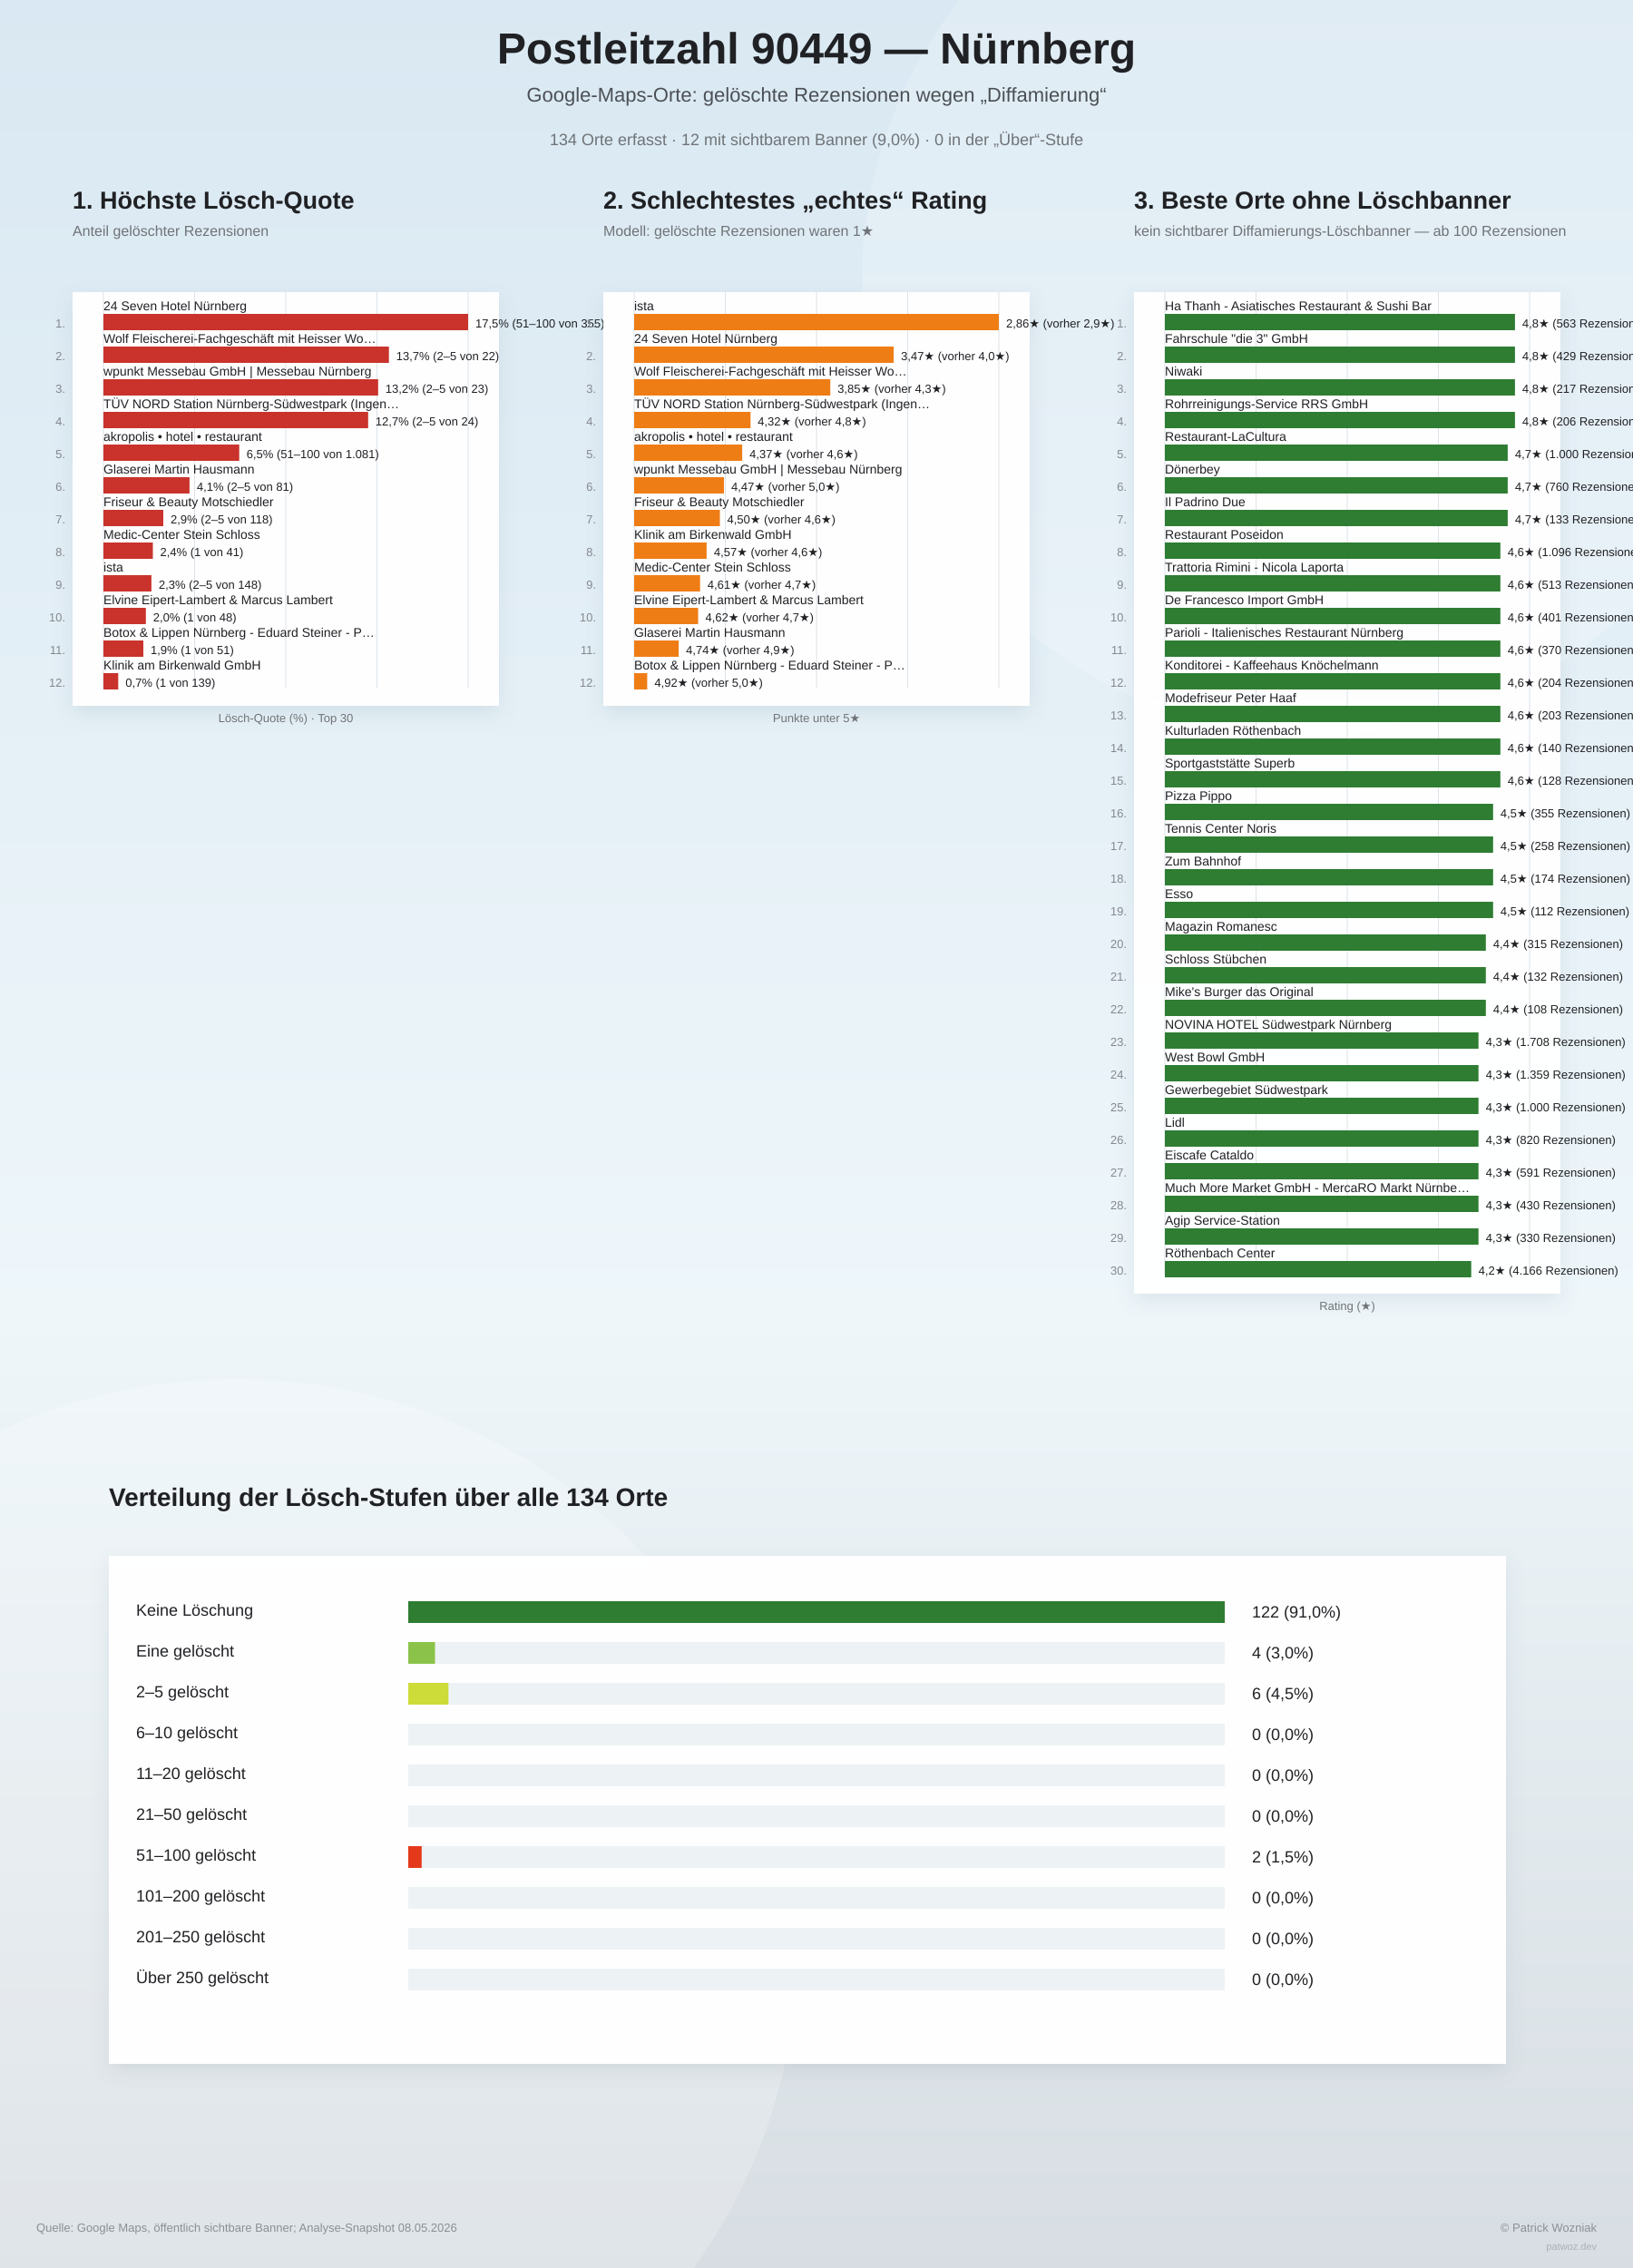
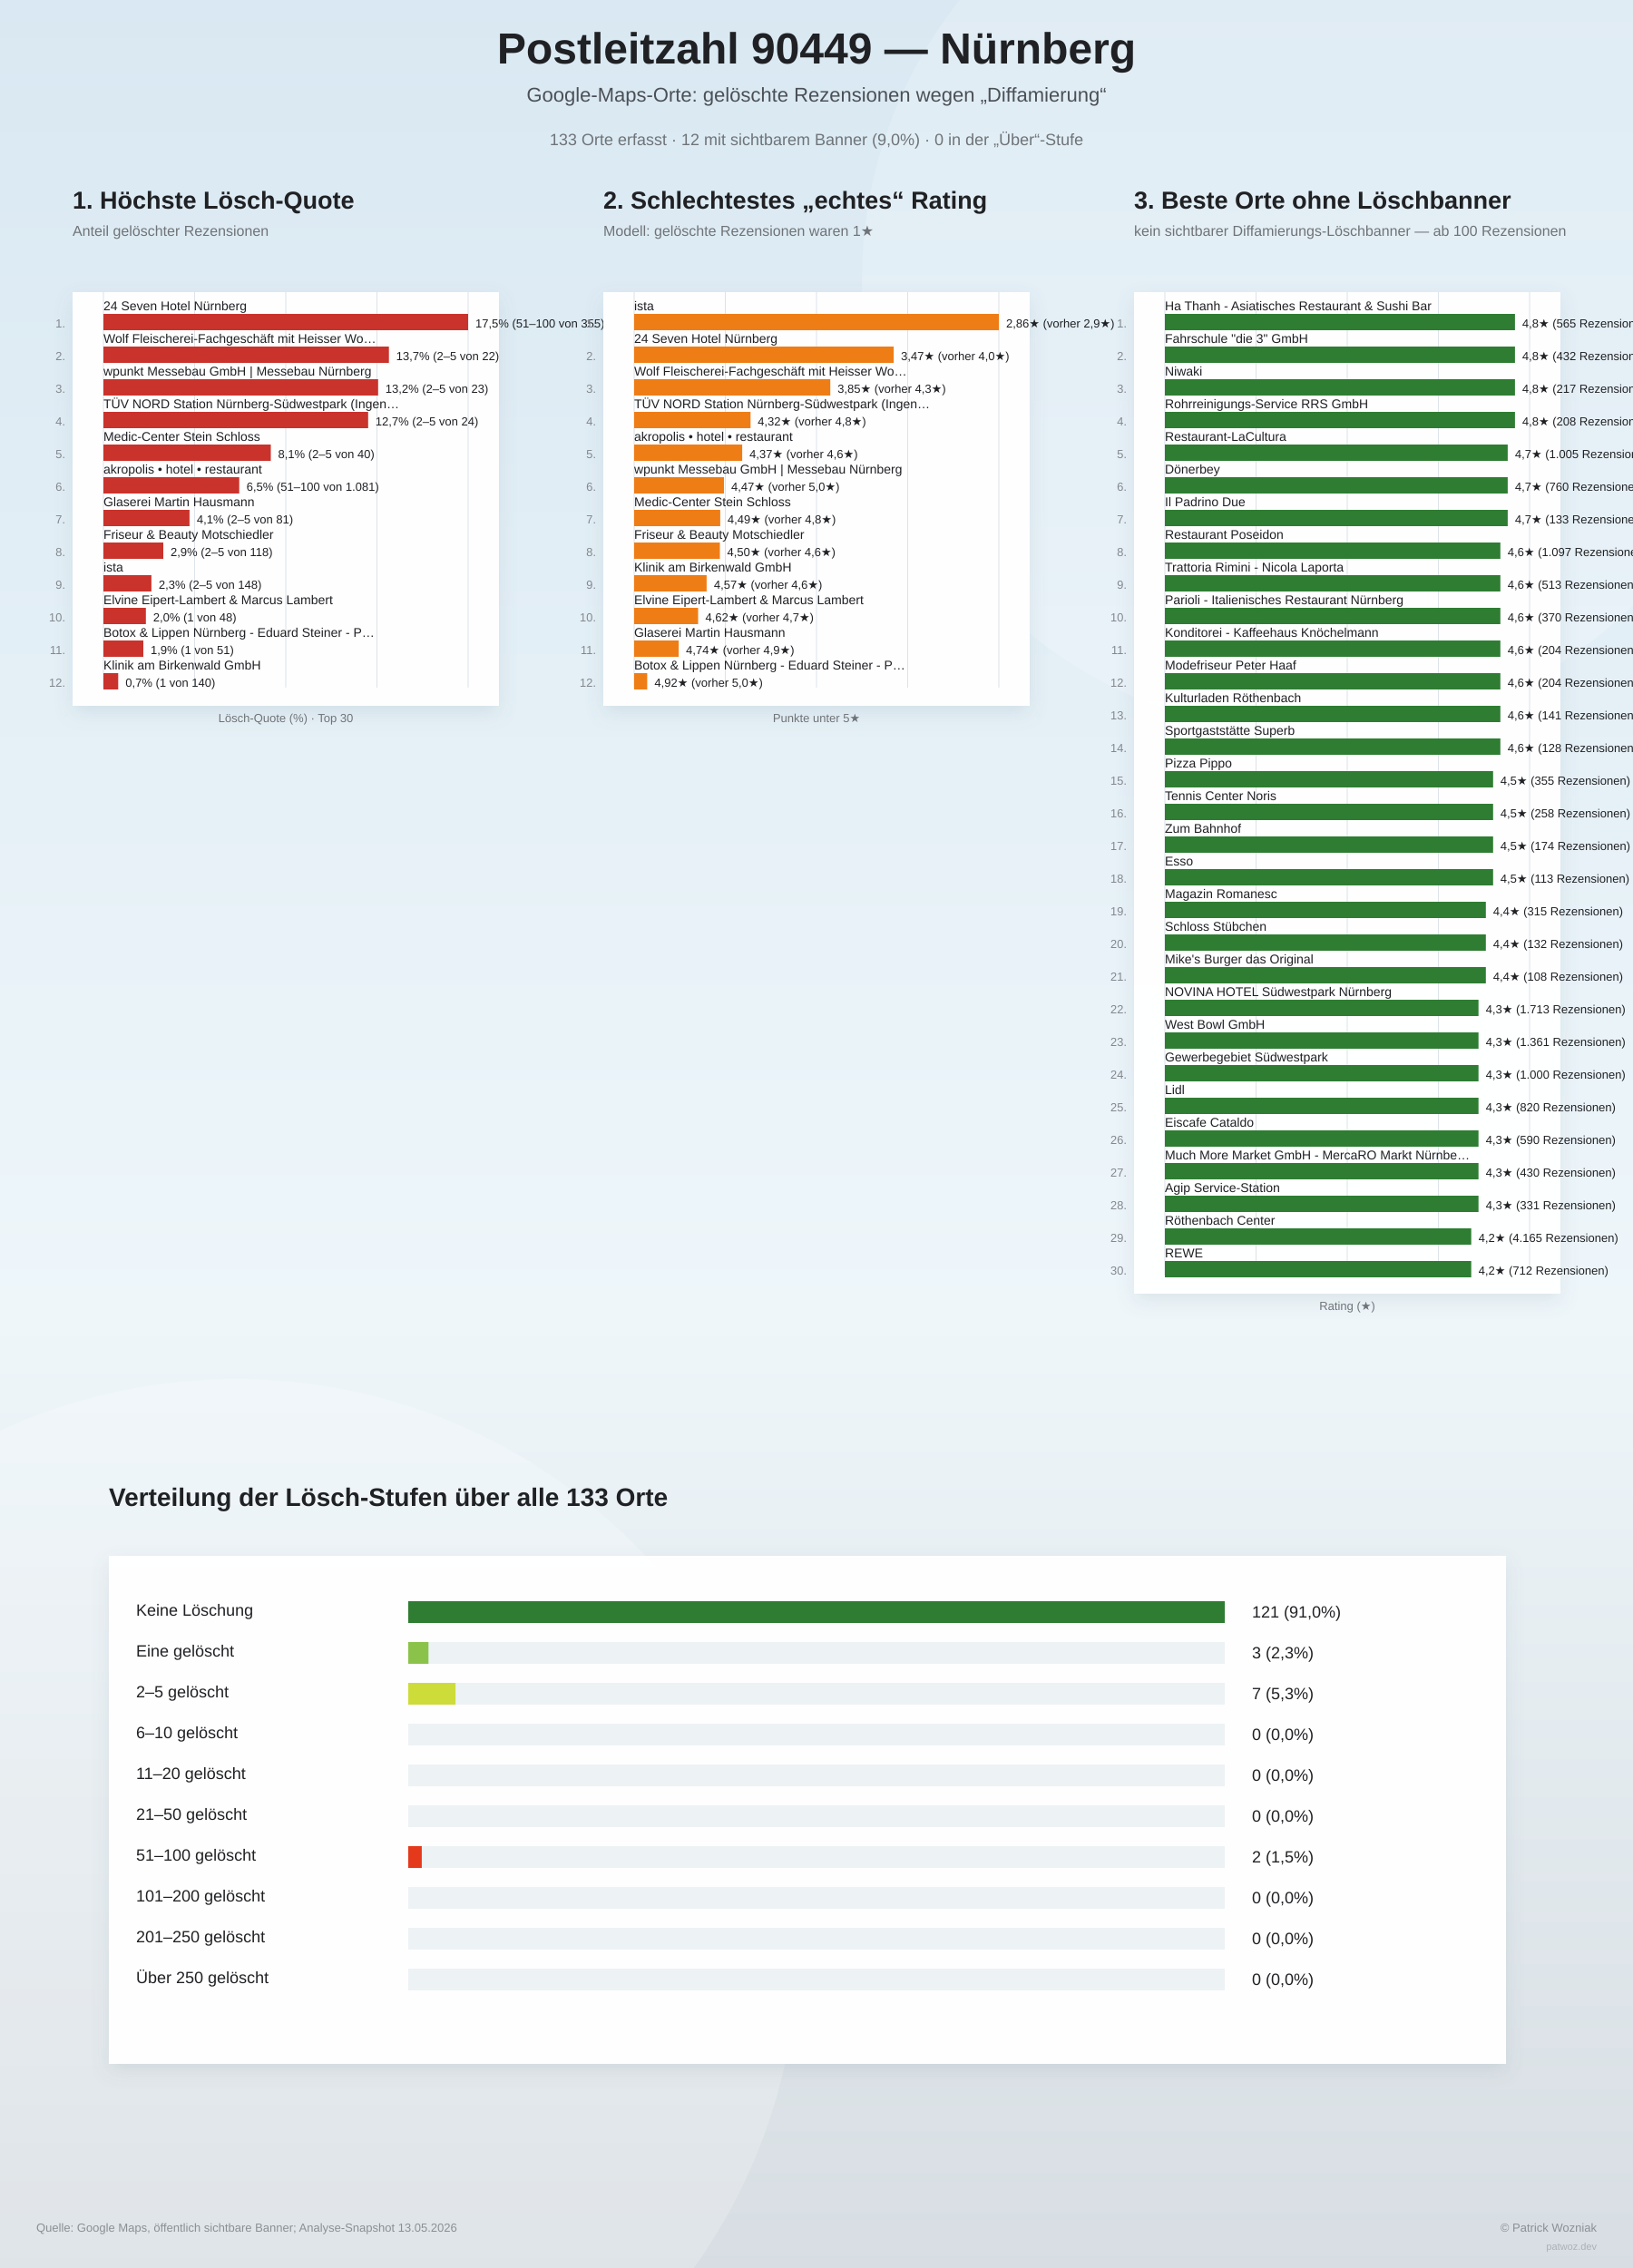
<svg xmlns="http://www.w3.org/2000/svg" width="1800" height="2500" viewBox="0 0 1800 2500">
  <defs>
    <linearGradient id="bg" x1="0" y1="0" x2="0" y2="1">
      <stop offset="0%" stop-color="#d9e8f2" />
      <stop offset="58%" stop-color="#eef6fa" />
      <stop offset="100%" stop-color="#d7dde2" />
    </linearGradient>
    <filter id="softShadow" x="-10%" y="-10%" width="120%" height="120%">
      <feDropShadow dx="0" dy="8" stdDeviation="10" flood-color="#6d7f8a" flood-opacity="0.16" />
    </filter>
  </defs>
  <rect width="100%" height="100%" fill="url(#bg)" />
  <circle cx="1450" cy="310" r="500" fill="#ffffff" opacity="0.18" />
  <circle cx="260" cy="2140" r="620" fill="#ffffff" opacity="0.20" />
  <text x="900" y="70" text-anchor="middle" font-family="Arial, sans-serif" font-size="48" font-weight="800" fill="#202124">Postleitzahl 90449 — Nürnberg</text>
  <text x="900" y="112" text-anchor="middle" font-family="Arial, sans-serif" font-size="22" fill="#4b5055">Google-Maps-Orte: gelöschte Rezensionen wegen „Diffamierung“</text>
-   <text x="900" y="160" text-anchor="middle" font-family="Arial, sans-serif" font-size="18" fill="#6f7377">134 Orte erfasst · 12 mit sichtbarem Banner (9,0%) · 0 in der „Über“-Stufe</text>
+   <text x="900" y="160" text-anchor="middle" font-family="Arial, sans-serif" font-size="18" fill="#6f7377">133 Orte erfasst · 12 mit sichtbarem Banner (9,0%) · 0 in der „Über“-Stufe</text>
  <g>
    <text x="80" y="230" font-family="Arial, sans-serif" font-size="27" font-weight="800" fill="#202124">1. Höchste Lösch-Quote</text>
    <text x="80" y="260" font-family="Arial, sans-serif" font-size="16" fill="#6f7377">Anteil gelöschter Rezensionen</text>
    <rect x="80" y="322" width="470" height="456" fill="#ffffff" opacity="0.96" filter="url(#softShadow)" />
    <line x1="114.0" y1="322" x2="114.0" y2="758.0" stroke="#dde3e8" stroke-width="1" />
    <line x1="214.5" y1="322" x2="214.5" y2="758.0" stroke="#dde3e8" stroke-width="1" />
    <line x1="315.0" y1="322" x2="315.0" y2="758.0" stroke="#dde3e8" stroke-width="1" />
    <line x1="415.5" y1="322" x2="415.5" y2="758.0" stroke="#dde3e8" stroke-width="1" />
    <line x1="516.0" y1="322" x2="516.0" y2="758.0" stroke="#dde3e8" stroke-width="1" />
    <text x="72" y="361.0" text-anchor="end" font-family="Arial, sans-serif" font-size="13" fill="#83888d">1.</text>
    <text x="114" y="342.0" font-family="Arial, sans-serif" font-size="14" fill="#202124">24 Seven Hotel Nürnberg</text>
    <rect x="114" y="346.0" width="402.0" height="18" fill="#c9332c" />
    <text x="524.0" y="361.0" font-family="Arial, sans-serif" font-size="13" fill="#202124">17,5%  (51–100 von 355)</text>
    <text x="72" y="397.0" text-anchor="end" font-family="Arial, sans-serif" font-size="13" fill="#83888d">2.</text>
    <text x="114" y="378.0" font-family="Arial, sans-serif" font-size="14" fill="#202124">Wolf Fleischerei-Fachgeschäft mit Heisser Wo…</text>
    <rect x="114" y="382.0" width="314.7" height="18" fill="#c9332c" />
    <text x="436.7" y="397.0" font-family="Arial, sans-serif" font-size="13" fill="#202124">13,7%  (2–5 von 22)</text>
    <text x="72" y="433.0" text-anchor="end" font-family="Arial, sans-serif" font-size="13" fill="#83888d">3.</text>
    <text x="114" y="414.0" font-family="Arial, sans-serif" font-size="14" fill="#202124">wpunkt Messebau GmbH | Messebau Nürnberg</text>
    <rect x="114" y="418.0" width="302.8" height="18" fill="#c9332c" />
    <text x="424.8" y="433.0" font-family="Arial, sans-serif" font-size="13" fill="#202124">13,2%  (2–5 von 23)</text>
    <text x="72" y="469.0" text-anchor="end" font-family="Arial, sans-serif" font-size="13" fill="#83888d">4.</text>
    <text x="114" y="450.0" font-family="Arial, sans-serif" font-size="14" fill="#202124">TÜV NORD Station Nürnberg-Südwestpark (Ingen…</text>
    <rect x="114" y="454.0" width="291.8" height="18" fill="#c9332c" />
    <text x="413.8" y="469.0" font-family="Arial, sans-serif" font-size="13" fill="#202124">12,7%  (2–5 von 24)</text>
    <text x="72" y="505.0" text-anchor="end" font-family="Arial, sans-serif" font-size="13" fill="#83888d">5.</text>
-     <text x="114" y="486.0" font-family="Arial, sans-serif" font-size="14" fill="#202124">akropolis • hotel • restaurant</text>
-     <rect x="114" y="490.0" width="149.7" height="18" fill="#c9332c" />
-     <text x="271.7" y="505.0" font-family="Arial, sans-serif" font-size="13" fill="#202124">6,5%  (51–100 von 1.081)</text>
+     <text x="114" y="486.0" font-family="Arial, sans-serif" font-size="14" fill="#202124">Medic-Center Stein Schloss</text>
+     <rect x="114" y="490.0" width="184.5" height="18" fill="#c9332c" />
+     <text x="306.5" y="505.0" font-family="Arial, sans-serif" font-size="13" fill="#202124">8,1%  (2–5 von 40)</text>
    <text x="72" y="541.0" text-anchor="end" font-family="Arial, sans-serif" font-size="13" fill="#83888d">6.</text>
-     <text x="114" y="522.0" font-family="Arial, sans-serif" font-size="14" fill="#202124">Glaserei Martin Hausmann</text>
-     <rect x="114" y="526.0" width="94.9" height="18" fill="#c9332c" />
-     <text x="216.9" y="541.0" font-family="Arial, sans-serif" font-size="13" fill="#202124">4,1%  (2–5 von 81)</text>
+     <text x="114" y="522.0" font-family="Arial, sans-serif" font-size="14" fill="#202124">akropolis • hotel • restaurant</text>
+     <rect x="114" y="526.0" width="149.7" height="18" fill="#c9332c" />
+     <text x="271.7" y="541.0" font-family="Arial, sans-serif" font-size="13" fill="#202124">6,5%  (51–100 von 1.081)</text>
    <text x="72" y="577.0" text-anchor="end" font-family="Arial, sans-serif" font-size="13" fill="#83888d">7.</text>
-     <text x="114" y="558.0" font-family="Arial, sans-serif" font-size="14" fill="#202124">Friseur &amp; Beauty Motschiedler</text>
-     <rect x="114" y="562.0" width="66.0" height="18" fill="#c9332c" />
-     <text x="188.0" y="577.0" font-family="Arial, sans-serif" font-size="13" fill="#202124">2,9%  (2–5 von 118)</text>
+     <text x="114" y="558.0" font-family="Arial, sans-serif" font-size="14" fill="#202124">Glaserei Martin Hausmann</text>
+     <rect x="114" y="562.0" width="94.9" height="18" fill="#c9332c" />
+     <text x="216.9" y="577.0" font-family="Arial, sans-serif" font-size="13" fill="#202124">4,1%  (2–5 von 81)</text>
    <text x="72" y="613.0" text-anchor="end" font-family="Arial, sans-serif" font-size="13" fill="#83888d">8.</text>
-     <text x="114" y="594.0" font-family="Arial, sans-serif" font-size="14" fill="#202124">Medic-Center Stein Schloss</text>
-     <rect x="114" y="598.0" width="54.5" height="18" fill="#c9332c" />
-     <text x="176.5" y="613.0" font-family="Arial, sans-serif" font-size="13" fill="#202124">2,4%  (1 von 41)</text>
+     <text x="114" y="594.0" font-family="Arial, sans-serif" font-size="14" fill="#202124">Friseur &amp; Beauty Motschiedler</text>
+     <rect x="114" y="598.0" width="66.0" height="18" fill="#c9332c" />
+     <text x="188.0" y="613.0" font-family="Arial, sans-serif" font-size="13" fill="#202124">2,9%  (2–5 von 118)</text>
    <text x="72" y="649.0" text-anchor="end" font-family="Arial, sans-serif" font-size="13" fill="#83888d">9.</text>
    <text x="114" y="630.0" font-family="Arial, sans-serif" font-size="14" fill="#202124">ista</text>
    <rect x="114" y="634.0" width="52.9" height="18" fill="#c9332c" />
    <text x="174.9" y="649.0" font-family="Arial, sans-serif" font-size="13" fill="#202124">2,3%  (2–5 von 148)</text>
    <text x="72" y="685.0" text-anchor="end" font-family="Arial, sans-serif" font-size="13" fill="#83888d">10.</text>
    <text x="114" y="666.0" font-family="Arial, sans-serif" font-size="14" fill="#202124">Elvine Eipert-Lambert &amp; Marcus Lambert</text>
    <rect x="114" y="670.0" width="46.8" height="18" fill="#c9332c" />
    <text x="168.8" y="685.0" font-family="Arial, sans-serif" font-size="13" fill="#202124">2,0%  (1 von 48)</text>
    <text x="72" y="721.0" text-anchor="end" font-family="Arial, sans-serif" font-size="13" fill="#83888d">11.</text>
    <text x="114" y="702.0" font-family="Arial, sans-serif" font-size="14" fill="#202124">Botox &amp; Lippen Nürnberg - Eduard Steiner - P…</text>
    <rect x="114" y="706.0" width="44.0" height="18" fill="#c9332c" />
    <text x="166.0" y="721.0" font-family="Arial, sans-serif" font-size="13" fill="#202124">1,9%  (1 von 51)</text>
    <text x="72" y="757.0" text-anchor="end" font-family="Arial, sans-serif" font-size="13" fill="#83888d">12.</text>
    <text x="114" y="738.0" font-family="Arial, sans-serif" font-size="14" fill="#202124">Klinik am Birkenwald GmbH</text>
    <rect x="114" y="742.0" width="16.3" height="18" fill="#c9332c" />
-     <text x="138.3" y="757.0" font-family="Arial, sans-serif" font-size="13" fill="#202124">0,7%  (1 von 139)</text>
+     <text x="138.3" y="757.0" font-family="Arial, sans-serif" font-size="13" fill="#202124">0,7%  (1 von 140)</text>
    <text x="315" y="796.0" text-anchor="middle" font-family="Arial, sans-serif" font-size="13" fill="#6f7377">Lösch-Quote (%) · Top 30</text>
  </g>
  <g>
    <text x="665" y="230" font-family="Arial, sans-serif" font-size="27" font-weight="800" fill="#202124">2. Schlechtestes „echtes“ Rating</text>
    <text x="665" y="260" font-family="Arial, sans-serif" font-size="16" fill="#6f7377">Modell: gelöschte Rezensionen waren 1★</text>
    <rect x="665" y="322" width="470" height="456" fill="#ffffff" opacity="0.96" filter="url(#softShadow)" />
    <line x1="699.0" y1="322" x2="699.0" y2="758.0" stroke="#dde3e8" stroke-width="1" />
    <line x1="799.5" y1="322" x2="799.5" y2="758.0" stroke="#dde3e8" stroke-width="1" />
    <line x1="900.0" y1="322" x2="900.0" y2="758.0" stroke="#dde3e8" stroke-width="1" />
    <line x1="1000.5" y1="322" x2="1000.5" y2="758.0" stroke="#dde3e8" stroke-width="1" />
    <line x1="1101.0" y1="322" x2="1101.0" y2="758.0" stroke="#dde3e8" stroke-width="1" />
    <text x="657" y="361.0" text-anchor="end" font-family="Arial, sans-serif" font-size="13" fill="#83888d">1.</text>
    <text x="699" y="342.0" font-family="Arial, sans-serif" font-size="14" fill="#202124">ista</text>
    <rect x="699" y="346.0" width="402.0" height="18" fill="#ef7d16" />
    <text x="1109.0" y="361.0" font-family="Arial, sans-serif" font-size="13" fill="#202124">2,86★  (vorher 2,9★)</text>
    <text x="657" y="397.0" text-anchor="end" font-family="Arial, sans-serif" font-size="13" fill="#83888d">2.</text>
    <text x="699" y="378.0" font-family="Arial, sans-serif" font-size="14" fill="#202124">24 Seven Hotel Nürnberg</text>
    <rect x="699" y="382.0" width="286.1" height="18" fill="#ef7d16" />
    <text x="993.1" y="397.0" font-family="Arial, sans-serif" font-size="13" fill="#202124">3,47★  (vorher 4,0★)</text>
    <text x="657" y="433.0" text-anchor="end" font-family="Arial, sans-serif" font-size="13" fill="#83888d">3.</text>
    <text x="699" y="414.0" font-family="Arial, sans-serif" font-size="14" fill="#202124">Wolf Fleischerei-Fachgeschäft mit Heisser Wo…</text>
    <rect x="699" y="418.0" width="216.2" height="18" fill="#ef7d16" />
    <text x="923.2" y="433.0" font-family="Arial, sans-serif" font-size="13" fill="#202124">3,85★  (vorher 4,3★)</text>
    <text x="657" y="469.0" text-anchor="end" font-family="Arial, sans-serif" font-size="13" fill="#83888d">4.</text>
    <text x="699" y="450.0" font-family="Arial, sans-serif" font-size="14" fill="#202124">TÜV NORD Station Nürnberg-Südwestpark (Ingen…</text>
    <rect x="699" y="454.0" width="128.3" height="18" fill="#ef7d16" />
    <text x="835.2" y="469.0" font-family="Arial, sans-serif" font-size="13" fill="#202124">4,32★  (vorher 4,8★)</text>
    <text x="657" y="505.0" text-anchor="end" font-family="Arial, sans-serif" font-size="13" fill="#83888d">5.</text>
    <text x="699" y="486.0" font-family="Arial, sans-serif" font-size="14" fill="#202124">akropolis • hotel • restaurant</text>
    <rect x="699" y="490.0" width="119.1" height="18" fill="#ef7d16" />
    <text x="826.1" y="505.0" font-family="Arial, sans-serif" font-size="13" fill="#202124">4,37★  (vorher 4,6★)</text>
    <text x="657" y="541.0" text-anchor="end" font-family="Arial, sans-serif" font-size="13" fill="#83888d">6.</text>
    <text x="699" y="522.0" font-family="Arial, sans-serif" font-size="14" fill="#202124">wpunkt Messebau GmbH | Messebau Nürnberg</text>
    <rect x="699" y="526.0" width="99.0" height="18" fill="#ef7d16" />
    <text x="806.0" y="541.0" font-family="Arial, sans-serif" font-size="13" fill="#202124">4,47★  (vorher 5,0★)</text>
    <text x="657" y="577.0" text-anchor="end" font-family="Arial, sans-serif" font-size="13" fill="#83888d">7.</text>
-     <text x="699" y="558.0" font-family="Arial, sans-serif" font-size="14" fill="#202124">Friseur &amp; Beauty Motschiedler</text>
-     <rect x="699" y="562.0" width="94.5" height="18" fill="#ef7d16" />
-     <text x="801.5" y="577.0" font-family="Arial, sans-serif" font-size="13" fill="#202124">4,50★  (vorher 4,6★)</text>
+     <text x="699" y="558.0" font-family="Arial, sans-serif" font-size="14" fill="#202124">Medic-Center Stein Schloss</text>
+     <rect x="699" y="562.0" width="94.9" height="18" fill="#ef7d16" />
+     <text x="801.9" y="577.0" font-family="Arial, sans-serif" font-size="13" fill="#202124">4,49★  (vorher 4,8★)</text>
    <text x="657" y="613.0" text-anchor="end" font-family="Arial, sans-serif" font-size="13" fill="#83888d">8.</text>
-     <text x="699" y="594.0" font-family="Arial, sans-serif" font-size="14" fill="#202124">Klinik am Birkenwald GmbH</text>
-     <rect x="699" y="598.0" width="79.9" height="18" fill="#ef7d16" />
-     <text x="786.9" y="613.0" font-family="Arial, sans-serif" font-size="13" fill="#202124">4,57★  (vorher 4,6★)</text>
+     <text x="699" y="594.0" font-family="Arial, sans-serif" font-size="14" fill="#202124">Friseur &amp; Beauty Motschiedler</text>
+     <rect x="699" y="598.0" width="94.5" height="18" fill="#ef7d16" />
+     <text x="801.5" y="613.0" font-family="Arial, sans-serif" font-size="13" fill="#202124">4,50★  (vorher 4,6★)</text>
    <text x="657" y="649.0" text-anchor="end" font-family="Arial, sans-serif" font-size="13" fill="#83888d">9.</text>
-     <text x="699" y="630.0" font-family="Arial, sans-serif" font-size="14" fill="#202124">Medic-Center Stein Schloss</text>
-     <rect x="699" y="634.0" width="72.7" height="18" fill="#ef7d16" />
-     <text x="779.8" y="649.0" font-family="Arial, sans-serif" font-size="13" fill="#202124">4,61★  (vorher 4,7★)</text>
+     <text x="699" y="630.0" font-family="Arial, sans-serif" font-size="14" fill="#202124">Klinik am Birkenwald GmbH</text>
+     <rect x="699" y="634.0" width="79.9" height="18" fill="#ef7d16" />
+     <text x="786.9" y="649.0" font-family="Arial, sans-serif" font-size="13" fill="#202124">4,57★  (vorher 4,6★)</text>
    <text x="657" y="685.0" text-anchor="end" font-family="Arial, sans-serif" font-size="13" fill="#83888d">10.</text>
    <text x="699" y="666.0" font-family="Arial, sans-serif" font-size="14" fill="#202124">Elvine Eipert-Lambert &amp; Marcus Lambert</text>
    <rect x="699" y="670.0" width="70.5" height="18" fill="#ef7d16" />
    <text x="777.5" y="685.0" font-family="Arial, sans-serif" font-size="13" fill="#202124">4,62★  (vorher 4,7★)</text>
    <text x="657" y="721.0" text-anchor="end" font-family="Arial, sans-serif" font-size="13" fill="#83888d">11.</text>
    <text x="699" y="702.0" font-family="Arial, sans-serif" font-size="14" fill="#202124">Glaserei Martin Hausmann</text>
    <rect x="699" y="706.0" width="49.1" height="18" fill="#ef7d16" />
    <text x="756.1" y="721.0" font-family="Arial, sans-serif" font-size="13" fill="#202124">4,74★  (vorher 4,9★)</text>
    <text x="657" y="757.0" text-anchor="end" font-family="Arial, sans-serif" font-size="13" fill="#83888d">12.</text>
    <text x="699" y="738.0" font-family="Arial, sans-serif" font-size="14" fill="#202124">Botox &amp; Lippen Nürnberg - Eduard Steiner - P…</text>
    <rect x="699" y="742.0" width="14.4" height="18" fill="#ef7d16" />
    <text x="721.4" y="757.0" font-family="Arial, sans-serif" font-size="13" fill="#202124">4,92★  (vorher 5,0★)</text>
    <text x="900" y="796.0" text-anchor="middle" font-family="Arial, sans-serif" font-size="13" fill="#6f7377">Punkte unter 5★</text>
  </g>
  <g>
    <text x="1250" y="230" font-family="Arial, sans-serif" font-size="27" font-weight="800" fill="#202124">3. Beste Orte ohne Löschbanner</text>
    <text x="1250" y="260" font-family="Arial, sans-serif" font-size="16" fill="#6f7377">kein sichtbarer Diffamierungs-Löschbanner — ab 100 Rezensionen</text>
    <rect x="1250" y="322" width="470" height="1104" fill="#ffffff" opacity="0.96" filter="url(#softShadow)" />
    <line x1="1284.0" y1="322" x2="1284.0" y2="1406.0" stroke="#dde3e8" stroke-width="1" />
    <line x1="1384.5" y1="322" x2="1384.5" y2="1406.0" stroke="#dde3e8" stroke-width="1" />
    <line x1="1485.0" y1="322" x2="1485.0" y2="1406.0" stroke="#dde3e8" stroke-width="1" />
    <line x1="1585.5" y1="322" x2="1585.5" y2="1406.0" stroke="#dde3e8" stroke-width="1" />
    <line x1="1686.0" y1="322" x2="1686.0" y2="1406.0" stroke="#dde3e8" stroke-width="1" />
    <text x="1242" y="361.0" text-anchor="end" font-family="Arial, sans-serif" font-size="13" fill="#83888d">1.</text>
    <text x="1284" y="342.0" font-family="Arial, sans-serif" font-size="14" fill="#202124">Ha Thanh - Asiatisches Restaurant &amp; Sushi Bar</text>
    <rect x="1284" y="346.0" width="385.9" height="18" fill="#2e7d32" />
-     <text x="1677.9" y="361.0" font-family="Arial, sans-serif" font-size="13" fill="#202124">4,8★  (563 Rezensionen)</text>
+     <text x="1677.9" y="361.0" font-family="Arial, sans-serif" font-size="13" fill="#202124">4,8★  (565 Rezensionen)</text>
    <text x="1242" y="397.0" text-anchor="end" font-family="Arial, sans-serif" font-size="13" fill="#83888d">2.</text>
    <text x="1284" y="378.0" font-family="Arial, sans-serif" font-size="14" fill="#202124">Fahrschule "die 3" GmbH</text>
    <rect x="1284" y="382.0" width="385.9" height="18" fill="#2e7d32" />
-     <text x="1677.9" y="397.0" font-family="Arial, sans-serif" font-size="13" fill="#202124">4,8★  (429 Rezensionen)</text>
+     <text x="1677.9" y="397.0" font-family="Arial, sans-serif" font-size="13" fill="#202124">4,8★  (432 Rezensionen)</text>
    <text x="1242" y="433.0" text-anchor="end" font-family="Arial, sans-serif" font-size="13" fill="#83888d">3.</text>
    <text x="1284" y="414.0" font-family="Arial, sans-serif" font-size="14" fill="#202124">Niwaki</text>
    <rect x="1284" y="418.0" width="385.9" height="18" fill="#2e7d32" />
    <text x="1677.9" y="433.0" font-family="Arial, sans-serif" font-size="13" fill="#202124">4,8★  (217 Rezensionen)</text>
    <text x="1242" y="469.0" text-anchor="end" font-family="Arial, sans-serif" font-size="13" fill="#83888d">4.</text>
    <text x="1284" y="450.0" font-family="Arial, sans-serif" font-size="14" fill="#202124">Rohrreinigungs-Service RRS GmbH</text>
    <rect x="1284" y="454.0" width="385.9" height="18" fill="#2e7d32" />
-     <text x="1677.9" y="469.0" font-family="Arial, sans-serif" font-size="13" fill="#202124">4,8★  (206 Rezensionen)</text>
+     <text x="1677.9" y="469.0" font-family="Arial, sans-serif" font-size="13" fill="#202124">4,8★  (208 Rezensionen)</text>
    <text x="1242" y="505.0" text-anchor="end" font-family="Arial, sans-serif" font-size="13" fill="#83888d">5.</text>
    <text x="1284" y="486.0" font-family="Arial, sans-serif" font-size="14" fill="#202124">Restaurant-LaCultura</text>
    <rect x="1284" y="490.0" width="377.9" height="18" fill="#2e7d32" />
-     <text x="1669.9" y="505.0" font-family="Arial, sans-serif" font-size="13" fill="#202124">4,7★  (1.000 Rezensionen)</text>
+     <text x="1669.9" y="505.0" font-family="Arial, sans-serif" font-size="13" fill="#202124">4,7★  (1.005 Rezensionen)</text>
    <text x="1242" y="541.0" text-anchor="end" font-family="Arial, sans-serif" font-size="13" fill="#83888d">6.</text>
    <text x="1284" y="522.0" font-family="Arial, sans-serif" font-size="14" fill="#202124">Dönerbey</text>
    <rect x="1284" y="526.0" width="377.9" height="18" fill="#2e7d32" />
    <text x="1669.9" y="541.0" font-family="Arial, sans-serif" font-size="13" fill="#202124">4,7★  (760 Rezensionen)</text>
    <text x="1242" y="577.0" text-anchor="end" font-family="Arial, sans-serif" font-size="13" fill="#83888d">7.</text>
    <text x="1284" y="558.0" font-family="Arial, sans-serif" font-size="14" fill="#202124">Il Padrino Due</text>
    <rect x="1284" y="562.0" width="377.9" height="18" fill="#2e7d32" />
    <text x="1669.9" y="577.0" font-family="Arial, sans-serif" font-size="13" fill="#202124">4,7★  (133 Rezensionen)</text>
    <text x="1242" y="613.0" text-anchor="end" font-family="Arial, sans-serif" font-size="13" fill="#83888d">8.</text>
    <text x="1284" y="594.0" font-family="Arial, sans-serif" font-size="14" fill="#202124">Restaurant Poseidon</text>
    <rect x="1284" y="598.0" width="369.8" height="18" fill="#2e7d32" />
-     <text x="1661.8" y="613.0" font-family="Arial, sans-serif" font-size="13" fill="#202124">4,6★  (1.096 Rezensionen)</text>
+     <text x="1661.8" y="613.0" font-family="Arial, sans-serif" font-size="13" fill="#202124">4,6★  (1.097 Rezensionen)</text>
    <text x="1242" y="649.0" text-anchor="end" font-family="Arial, sans-serif" font-size="13" fill="#83888d">9.</text>
    <text x="1284" y="630.0" font-family="Arial, sans-serif" font-size="14" fill="#202124">Trattoria Rimini - Nicola Laporta</text>
    <rect x="1284" y="634.0" width="369.8" height="18" fill="#2e7d32" />
    <text x="1661.8" y="649.0" font-family="Arial, sans-serif" font-size="13" fill="#202124">4,6★  (513 Rezensionen)</text>
    <text x="1242" y="685.0" text-anchor="end" font-family="Arial, sans-serif" font-size="13" fill="#83888d">10.</text>
-     <text x="1284" y="666.0" font-family="Arial, sans-serif" font-size="14" fill="#202124">De Francesco Import GmbH</text>
+     <text x="1284" y="666.0" font-family="Arial, sans-serif" font-size="14" fill="#202124">Parioli - Italienisches Restaurant Nürnberg</text>
    <rect x="1284" y="670.0" width="369.8" height="18" fill="#2e7d32" />
-     <text x="1661.8" y="685.0" font-family="Arial, sans-serif" font-size="13" fill="#202124">4,6★  (401 Rezensionen)</text>
+     <text x="1661.8" y="685.0" font-family="Arial, sans-serif" font-size="13" fill="#202124">4,6★  (370 Rezensionen)</text>
    <text x="1242" y="721.0" text-anchor="end" font-family="Arial, sans-serif" font-size="13" fill="#83888d">11.</text>
-     <text x="1284" y="702.0" font-family="Arial, sans-serif" font-size="14" fill="#202124">Parioli - Italienisches Restaurant Nürnberg</text>
+     <text x="1284" y="702.0" font-family="Arial, sans-serif" font-size="14" fill="#202124">Konditorei - Kaffeehaus Knöchelmann</text>
    <rect x="1284" y="706.0" width="369.8" height="18" fill="#2e7d32" />
-     <text x="1661.8" y="721.0" font-family="Arial, sans-serif" font-size="13" fill="#202124">4,6★  (370 Rezensionen)</text>
+     <text x="1661.8" y="721.0" font-family="Arial, sans-serif" font-size="13" fill="#202124">4,6★  (204 Rezensionen)</text>
    <text x="1242" y="757.0" text-anchor="end" font-family="Arial, sans-serif" font-size="13" fill="#83888d">12.</text>
-     <text x="1284" y="738.0" font-family="Arial, sans-serif" font-size="14" fill="#202124">Konditorei - Kaffeehaus Knöchelmann</text>
+     <text x="1284" y="738.0" font-family="Arial, sans-serif" font-size="14" fill="#202124">Modefriseur Peter Haaf</text>
    <rect x="1284" y="742.0" width="369.8" height="18" fill="#2e7d32" />
    <text x="1661.8" y="757.0" font-family="Arial, sans-serif" font-size="13" fill="#202124">4,6★  (204 Rezensionen)</text>
    <text x="1242" y="793.0" text-anchor="end" font-family="Arial, sans-serif" font-size="13" fill="#83888d">13.</text>
-     <text x="1284" y="774.0" font-family="Arial, sans-serif" font-size="14" fill="#202124">Modefriseur Peter Haaf</text>
+     <text x="1284" y="774.0" font-family="Arial, sans-serif" font-size="14" fill="#202124">Kulturladen Röthenbach</text>
    <rect x="1284" y="778.0" width="369.8" height="18" fill="#2e7d32" />
-     <text x="1661.8" y="793.0" font-family="Arial, sans-serif" font-size="13" fill="#202124">4,6★  (203 Rezensionen)</text>
+     <text x="1661.8" y="793.0" font-family="Arial, sans-serif" font-size="13" fill="#202124">4,6★  (141 Rezensionen)</text>
    <text x="1242" y="829.0" text-anchor="end" font-family="Arial, sans-serif" font-size="13" fill="#83888d">14.</text>
-     <text x="1284" y="810.0" font-family="Arial, sans-serif" font-size="14" fill="#202124">Kulturladen Röthenbach</text>
+     <text x="1284" y="810.0" font-family="Arial, sans-serif" font-size="14" fill="#202124">Sportgaststätte Superb</text>
    <rect x="1284" y="814.0" width="369.8" height="18" fill="#2e7d32" />
-     <text x="1661.8" y="829.0" font-family="Arial, sans-serif" font-size="13" fill="#202124">4,6★  (140 Rezensionen)</text>
+     <text x="1661.8" y="829.0" font-family="Arial, sans-serif" font-size="13" fill="#202124">4,6★  (128 Rezensionen)</text>
    <text x="1242" y="865.0" text-anchor="end" font-family="Arial, sans-serif" font-size="13" fill="#83888d">15.</text>
-     <text x="1284" y="846.0" font-family="Arial, sans-serif" font-size="14" fill="#202124">Sportgaststätte Superb</text>
-     <rect x="1284" y="850.0" width="369.8" height="18" fill="#2e7d32" />
-     <text x="1661.8" y="865.0" font-family="Arial, sans-serif" font-size="13" fill="#202124">4,6★  (128 Rezensionen)</text>
+     <text x="1284" y="846.0" font-family="Arial, sans-serif" font-size="14" fill="#202124">Pizza Pippo</text>
+     <rect x="1284" y="850.0" width="361.8" height="18" fill="#2e7d32" />
+     <text x="1653.8" y="865.0" font-family="Arial, sans-serif" font-size="13" fill="#202124">4,5★  (355 Rezensionen)</text>
    <text x="1242" y="901.0" text-anchor="end" font-family="Arial, sans-serif" font-size="13" fill="#83888d">16.</text>
-     <text x="1284" y="882.0" font-family="Arial, sans-serif" font-size="14" fill="#202124">Pizza Pippo</text>
+     <text x="1284" y="882.0" font-family="Arial, sans-serif" font-size="14" fill="#202124">Tennis Center Noris</text>
    <rect x="1284" y="886.0" width="361.8" height="18" fill="#2e7d32" />
-     <text x="1653.8" y="901.0" font-family="Arial, sans-serif" font-size="13" fill="#202124">4,5★  (355 Rezensionen)</text>
+     <text x="1653.8" y="901.0" font-family="Arial, sans-serif" font-size="13" fill="#202124">4,5★  (258 Rezensionen)</text>
    <text x="1242" y="937.0" text-anchor="end" font-family="Arial, sans-serif" font-size="13" fill="#83888d">17.</text>
-     <text x="1284" y="918.0" font-family="Arial, sans-serif" font-size="14" fill="#202124">Tennis Center Noris</text>
+     <text x="1284" y="918.0" font-family="Arial, sans-serif" font-size="14" fill="#202124">Zum Bahnhof</text>
    <rect x="1284" y="922.0" width="361.8" height="18" fill="#2e7d32" />
-     <text x="1653.8" y="937.0" font-family="Arial, sans-serif" font-size="13" fill="#202124">4,5★  (258 Rezensionen)</text>
+     <text x="1653.8" y="937.0" font-family="Arial, sans-serif" font-size="13" fill="#202124">4,5★  (174 Rezensionen)</text>
    <text x="1242" y="973.0" text-anchor="end" font-family="Arial, sans-serif" font-size="13" fill="#83888d">18.</text>
-     <text x="1284" y="954.0" font-family="Arial, sans-serif" font-size="14" fill="#202124">Zum Bahnhof</text>
+     <text x="1284" y="954.0" font-family="Arial, sans-serif" font-size="14" fill="#202124">Esso</text>
    <rect x="1284" y="958.0" width="361.8" height="18" fill="#2e7d32" />
-     <text x="1653.8" y="973.0" font-family="Arial, sans-serif" font-size="13" fill="#202124">4,5★  (174 Rezensionen)</text>
+     <text x="1653.8" y="973.0" font-family="Arial, sans-serif" font-size="13" fill="#202124">4,5★  (113 Rezensionen)</text>
    <text x="1242" y="1009.0" text-anchor="end" font-family="Arial, sans-serif" font-size="13" fill="#83888d">19.</text>
-     <text x="1284" y="990.0" font-family="Arial, sans-serif" font-size="14" fill="#202124">Esso</text>
-     <rect x="1284" y="994.0" width="361.8" height="18" fill="#2e7d32" />
-     <text x="1653.8" y="1009.0" font-family="Arial, sans-serif" font-size="13" fill="#202124">4,5★  (112 Rezensionen)</text>
+     <text x="1284" y="990.0" font-family="Arial, sans-serif" font-size="14" fill="#202124">Magazin Romanesc</text>
+     <rect x="1284" y="994.0" width="353.8" height="18" fill="#2e7d32" />
+     <text x="1645.8" y="1009.0" font-family="Arial, sans-serif" font-size="13" fill="#202124">4,4★  (315 Rezensionen)</text>
    <text x="1242" y="1045.0" text-anchor="end" font-family="Arial, sans-serif" font-size="13" fill="#83888d">20.</text>
-     <text x="1284" y="1026.0" font-family="Arial, sans-serif" font-size="14" fill="#202124">Magazin Romanesc</text>
+     <text x="1284" y="1026.0" font-family="Arial, sans-serif" font-size="14" fill="#202124">Schloss Stübchen</text>
    <rect x="1284" y="1030.0" width="353.8" height="18" fill="#2e7d32" />
-     <text x="1645.8" y="1045.0" font-family="Arial, sans-serif" font-size="13" fill="#202124">4,4★  (315 Rezensionen)</text>
+     <text x="1645.8" y="1045.0" font-family="Arial, sans-serif" font-size="13" fill="#202124">4,4★  (132 Rezensionen)</text>
    <text x="1242" y="1081.0" text-anchor="end" font-family="Arial, sans-serif" font-size="13" fill="#83888d">21.</text>
-     <text x="1284" y="1062.0" font-family="Arial, sans-serif" font-size="14" fill="#202124">Schloss Stübchen</text>
+     <text x="1284" y="1062.0" font-family="Arial, sans-serif" font-size="14" fill="#202124">Mike's Burger das Original</text>
    <rect x="1284" y="1066.0" width="353.8" height="18" fill="#2e7d32" />
-     <text x="1645.8" y="1081.0" font-family="Arial, sans-serif" font-size="13" fill="#202124">4,4★  (132 Rezensionen)</text>
+     <text x="1645.8" y="1081.0" font-family="Arial, sans-serif" font-size="13" fill="#202124">4,4★  (108 Rezensionen)</text>
    <text x="1242" y="1117.0" text-anchor="end" font-family="Arial, sans-serif" font-size="13" fill="#83888d">22.</text>
-     <text x="1284" y="1098.0" font-family="Arial, sans-serif" font-size="14" fill="#202124">Mike's Burger das Original</text>
-     <rect x="1284" y="1102.0" width="353.8" height="18" fill="#2e7d32" />
-     <text x="1645.8" y="1117.0" font-family="Arial, sans-serif" font-size="13" fill="#202124">4,4★  (108 Rezensionen)</text>
+     <text x="1284" y="1098.0" font-family="Arial, sans-serif" font-size="14" fill="#202124">NOVINA HOTEL Südwestpark Nürnberg</text>
+     <rect x="1284" y="1102.0" width="345.7" height="18" fill="#2e7d32" />
+     <text x="1637.7" y="1117.0" font-family="Arial, sans-serif" font-size="13" fill="#202124">4,3★  (1.713 Rezensionen)</text>
    <text x="1242" y="1153.0" text-anchor="end" font-family="Arial, sans-serif" font-size="13" fill="#83888d">23.</text>
-     <text x="1284" y="1134.0" font-family="Arial, sans-serif" font-size="14" fill="#202124">NOVINA HOTEL Südwestpark Nürnberg</text>
+     <text x="1284" y="1134.0" font-family="Arial, sans-serif" font-size="14" fill="#202124">West Bowl GmbH</text>
    <rect x="1284" y="1138.0" width="345.7" height="18" fill="#2e7d32" />
-     <text x="1637.7" y="1153.0" font-family="Arial, sans-serif" font-size="13" fill="#202124">4,3★  (1.708 Rezensionen)</text>
+     <text x="1637.7" y="1153.0" font-family="Arial, sans-serif" font-size="13" fill="#202124">4,3★  (1.361 Rezensionen)</text>
    <text x="1242" y="1189.0" text-anchor="end" font-family="Arial, sans-serif" font-size="13" fill="#83888d">24.</text>
-     <text x="1284" y="1170.0" font-family="Arial, sans-serif" font-size="14" fill="#202124">West Bowl GmbH</text>
+     <text x="1284" y="1170.0" font-family="Arial, sans-serif" font-size="14" fill="#202124">Gewerbegebiet Südwestpark</text>
    <rect x="1284" y="1174.0" width="345.7" height="18" fill="#2e7d32" />
-     <text x="1637.7" y="1189.0" font-family="Arial, sans-serif" font-size="13" fill="#202124">4,3★  (1.359 Rezensionen)</text>
+     <text x="1637.7" y="1189.0" font-family="Arial, sans-serif" font-size="13" fill="#202124">4,3★  (1.000 Rezensionen)</text>
    <text x="1242" y="1225.0" text-anchor="end" font-family="Arial, sans-serif" font-size="13" fill="#83888d">25.</text>
-     <text x="1284" y="1206.0" font-family="Arial, sans-serif" font-size="14" fill="#202124">Gewerbegebiet Südwestpark</text>
+     <text x="1284" y="1206.0" font-family="Arial, sans-serif" font-size="14" fill="#202124">Lidl</text>
    <rect x="1284" y="1210.0" width="345.7" height="18" fill="#2e7d32" />
-     <text x="1637.7" y="1225.0" font-family="Arial, sans-serif" font-size="13" fill="#202124">4,3★  (1.000 Rezensionen)</text>
+     <text x="1637.7" y="1225.0" font-family="Arial, sans-serif" font-size="13" fill="#202124">4,3★  (820 Rezensionen)</text>
    <text x="1242" y="1261.0" text-anchor="end" font-family="Arial, sans-serif" font-size="13" fill="#83888d">26.</text>
-     <text x="1284" y="1242.0" font-family="Arial, sans-serif" font-size="14" fill="#202124">Lidl</text>
+     <text x="1284" y="1242.0" font-family="Arial, sans-serif" font-size="14" fill="#202124">Eiscafe Cataldo</text>
    <rect x="1284" y="1246.0" width="345.7" height="18" fill="#2e7d32" />
-     <text x="1637.7" y="1261.0" font-family="Arial, sans-serif" font-size="13" fill="#202124">4,3★  (820 Rezensionen)</text>
+     <text x="1637.7" y="1261.0" font-family="Arial, sans-serif" font-size="13" fill="#202124">4,3★  (590 Rezensionen)</text>
    <text x="1242" y="1297.0" text-anchor="end" font-family="Arial, sans-serif" font-size="13" fill="#83888d">27.</text>
-     <text x="1284" y="1278.0" font-family="Arial, sans-serif" font-size="14" fill="#202124">Eiscafe Cataldo</text>
+     <text x="1284" y="1278.0" font-family="Arial, sans-serif" font-size="14" fill="#202124">Much More Market GmbH - MercaRO Markt Nürnbe…</text>
    <rect x="1284" y="1282.0" width="345.7" height="18" fill="#2e7d32" />
-     <text x="1637.7" y="1297.0" font-family="Arial, sans-serif" font-size="13" fill="#202124">4,3★  (591 Rezensionen)</text>
+     <text x="1637.7" y="1297.0" font-family="Arial, sans-serif" font-size="13" fill="#202124">4,3★  (430 Rezensionen)</text>
    <text x="1242" y="1333.0" text-anchor="end" font-family="Arial, sans-serif" font-size="13" fill="#83888d">28.</text>
-     <text x="1284" y="1314.0" font-family="Arial, sans-serif" font-size="14" fill="#202124">Much More Market GmbH - MercaRO Markt Nürnbe…</text>
+     <text x="1284" y="1314.0" font-family="Arial, sans-serif" font-size="14" fill="#202124">Agip Service-Station</text>
    <rect x="1284" y="1318.0" width="345.7" height="18" fill="#2e7d32" />
-     <text x="1637.7" y="1333.0" font-family="Arial, sans-serif" font-size="13" fill="#202124">4,3★  (430 Rezensionen)</text>
+     <text x="1637.7" y="1333.0" font-family="Arial, sans-serif" font-size="13" fill="#202124">4,3★  (331 Rezensionen)</text>
    <text x="1242" y="1369.0" text-anchor="end" font-family="Arial, sans-serif" font-size="13" fill="#83888d">29.</text>
-     <text x="1284" y="1350.0" font-family="Arial, sans-serif" font-size="14" fill="#202124">Agip Service-Station</text>
-     <rect x="1284" y="1354.0" width="345.7" height="18" fill="#2e7d32" />
-     <text x="1637.7" y="1369.0" font-family="Arial, sans-serif" font-size="13" fill="#202124">4,3★  (330 Rezensionen)</text>
+     <text x="1284" y="1350.0" font-family="Arial, sans-serif" font-size="14" fill="#202124">Röthenbach Center</text>
+     <rect x="1284" y="1354.0" width="337.7" height="18" fill="#2e7d32" />
+     <text x="1629.7" y="1369.0" font-family="Arial, sans-serif" font-size="13" fill="#202124">4,2★  (4.165 Rezensionen)</text>
    <text x="1242" y="1405.0" text-anchor="end" font-family="Arial, sans-serif" font-size="13" fill="#83888d">30.</text>
-     <text x="1284" y="1386.0" font-family="Arial, sans-serif" font-size="14" fill="#202124">Röthenbach Center</text>
+     <text x="1284" y="1386.0" font-family="Arial, sans-serif" font-size="14" fill="#202124">REWE</text>
    <rect x="1284" y="1390.0" width="337.7" height="18" fill="#2e7d32" />
-     <text x="1629.7" y="1405.0" font-family="Arial, sans-serif" font-size="13" fill="#202124">4,2★  (4.166 Rezensionen)</text>
+     <text x="1629.7" y="1405.0" font-family="Arial, sans-serif" font-size="13" fill="#202124">4,2★  (712 Rezensionen)</text>
    <text x="1485" y="1444.0" text-anchor="middle" font-family="Arial, sans-serif" font-size="13" fill="#6f7377">Rating (★)</text>
  </g>
  <g>
-     <text x="120" y="1660" font-family="Arial, sans-serif" font-size="28" font-weight="800" fill="#202124">Verteilung der Lösch-Stufen über alle 134 Orte</text>
+     <text x="120" y="1660" font-family="Arial, sans-serif" font-size="28" font-weight="800" fill="#202124">Verteilung der Lösch-Stufen über alle 133 Orte</text>
    <rect x="120" y="1715" width="1540" height="560" fill="#ffffff" opacity="0.96" filter="url(#softShadow)" />
    <text x="150" y="1781" font-family="Arial, sans-serif" font-size="18" fill="#202124">Keine Löschung</text>
    <rect x="450" y="1765" width="900" height="24" fill="#edf2f5" />
    <rect x="450" y="1765" width="900.0" height="24" fill="#2e7d32" />
-     <text x="1380" y="1783" font-family="Arial, sans-serif" font-size="18" fill="#202124">122 (91,0%)</text>
+     <text x="1380" y="1783" font-family="Arial, sans-serif" font-size="18" fill="#202124">121 (91,0%)</text>
    <text x="150" y="1826" font-family="Arial, sans-serif" font-size="18" fill="#202124">Eine gelöscht</text>
    <rect x="450" y="1810" width="900" height="24" fill="#edf2f5" />
-     <rect x="450" y="1810" width="29.5" height="24" fill="#8bc34a" />
-     <text x="1380" y="1828" font-family="Arial, sans-serif" font-size="18" fill="#202124">4 (3,0%)</text>
+     <rect x="450" y="1810" width="22.3" height="24" fill="#8bc34a" />
+     <text x="1380" y="1828" font-family="Arial, sans-serif" font-size="18" fill="#202124">3 (2,3%)</text>
    <text x="150" y="1871" font-family="Arial, sans-serif" font-size="18" fill="#202124">2–5 gelöscht</text>
    <rect x="450" y="1855" width="900" height="24" fill="#edf2f5" />
-     <rect x="450" y="1855" width="44.3" height="24" fill="#cddc39" />
-     <text x="1380" y="1873" font-family="Arial, sans-serif" font-size="18" fill="#202124">6 (4,5%)</text>
+     <rect x="450" y="1855" width="52.1" height="24" fill="#cddc39" />
+     <text x="1380" y="1873" font-family="Arial, sans-serif" font-size="18" fill="#202124">7 (5,3%)</text>
    <text x="150" y="1916" font-family="Arial, sans-serif" font-size="18" fill="#202124">6–10 gelöscht</text>
    <rect x="450" y="1900" width="900" height="24" fill="#edf2f5" />
    <rect x="450" y="1900" width="0.0" height="24" fill="#ffca28" />
    <text x="1380" y="1918" font-family="Arial, sans-serif" font-size="18" fill="#202124">0 (0,0%)</text>
    <text x="150" y="1961" font-family="Arial, sans-serif" font-size="18" fill="#202124">11–20 gelöscht</text>
    <rect x="450" y="1945" width="900" height="24" fill="#edf2f5" />
    <rect x="450" y="1945" width="0.0" height="24" fill="#ff9f1c" />
    <text x="1380" y="1963" font-family="Arial, sans-serif" font-size="18" fill="#202124">0 (0,0%)</text>
    <text x="150" y="2006" font-family="Arial, sans-serif" font-size="18" fill="#202124">21–50 gelöscht</text>
    <rect x="450" y="1990" width="900" height="24" fill="#edf2f5" />
    <rect x="450" y="1990" width="0.0" height="24" fill="#ff6d00" />
    <text x="1380" y="2008" font-family="Arial, sans-serif" font-size="18" fill="#202124">0 (0,0%)</text>
    <text x="150" y="2051" font-family="Arial, sans-serif" font-size="18" fill="#202124">51–100 gelöscht</text>
    <rect x="450" y="2035" width="900" height="24" fill="#edf2f5" />
-     <rect x="450" y="2035" width="14.8" height="24" fill="#e5391b" />
+     <rect x="450" y="2035" width="14.9" height="24" fill="#e5391b" />
    <text x="1380" y="2053" font-family="Arial, sans-serif" font-size="18" fill="#202124">2 (1,5%)</text>
    <text x="150" y="2096" font-family="Arial, sans-serif" font-size="18" fill="#202124">101–200 gelöscht</text>
    <rect x="450" y="2080" width="900" height="24" fill="#edf2f5" />
    <rect x="450" y="2080" width="0.0" height="24" fill="#c62828" />
    <text x="1380" y="2098" font-family="Arial, sans-serif" font-size="18" fill="#202124">0 (0,0%)</text>
    <text x="150" y="2141" font-family="Arial, sans-serif" font-size="18" fill="#202124">201–250 gelöscht</text>
    <rect x="450" y="2125" width="900" height="24" fill="#edf2f5" />
    <rect x="450" y="2125" width="0.0" height="24" fill="#8e1919" />
    <text x="1380" y="2143" font-family="Arial, sans-serif" font-size="18" fill="#202124">0 (0,0%)</text>
    <text x="150" y="2186" font-family="Arial, sans-serif" font-size="18" fill="#202124">Über 250 gelöscht</text>
    <rect x="450" y="2170" width="900" height="24" fill="#edf2f5" />
    <rect x="450" y="2170" width="0.0" height="24" fill="#5b0f0f" />
    <text x="1380" y="2188" font-family="Arial, sans-serif" font-size="18" fill="#202124">0 (0,0%)</text>
  </g>
-   <text x="40" y="2460" font-family="Arial, sans-serif" font-size="13" fill="#8a8f94">Quelle: Google Maps, öffentlich sichtbare Banner; Analyse-Snapshot 08.05.2026</text>
+   <text x="40" y="2460" font-family="Arial, sans-serif" font-size="13" fill="#8a8f94">Quelle: Google Maps, öffentlich sichtbare Banner; Analyse-Snapshot 13.05.2026</text>
  <text x="1760" y="2460" text-anchor="end" font-family="Arial, sans-serif" font-size="13" fill="#8a8f94">© <a href="https://patwoz.dev" target="_blank" style="fill:#8a8f94;text-decoration:none">Patrick Wozniak</a>
  </text>
  <text x="1760" y="2480" text-anchor="end" font-family="Arial, sans-serif" font-size="11" fill="#aab0b5">patwoz.dev</text>
</svg>
